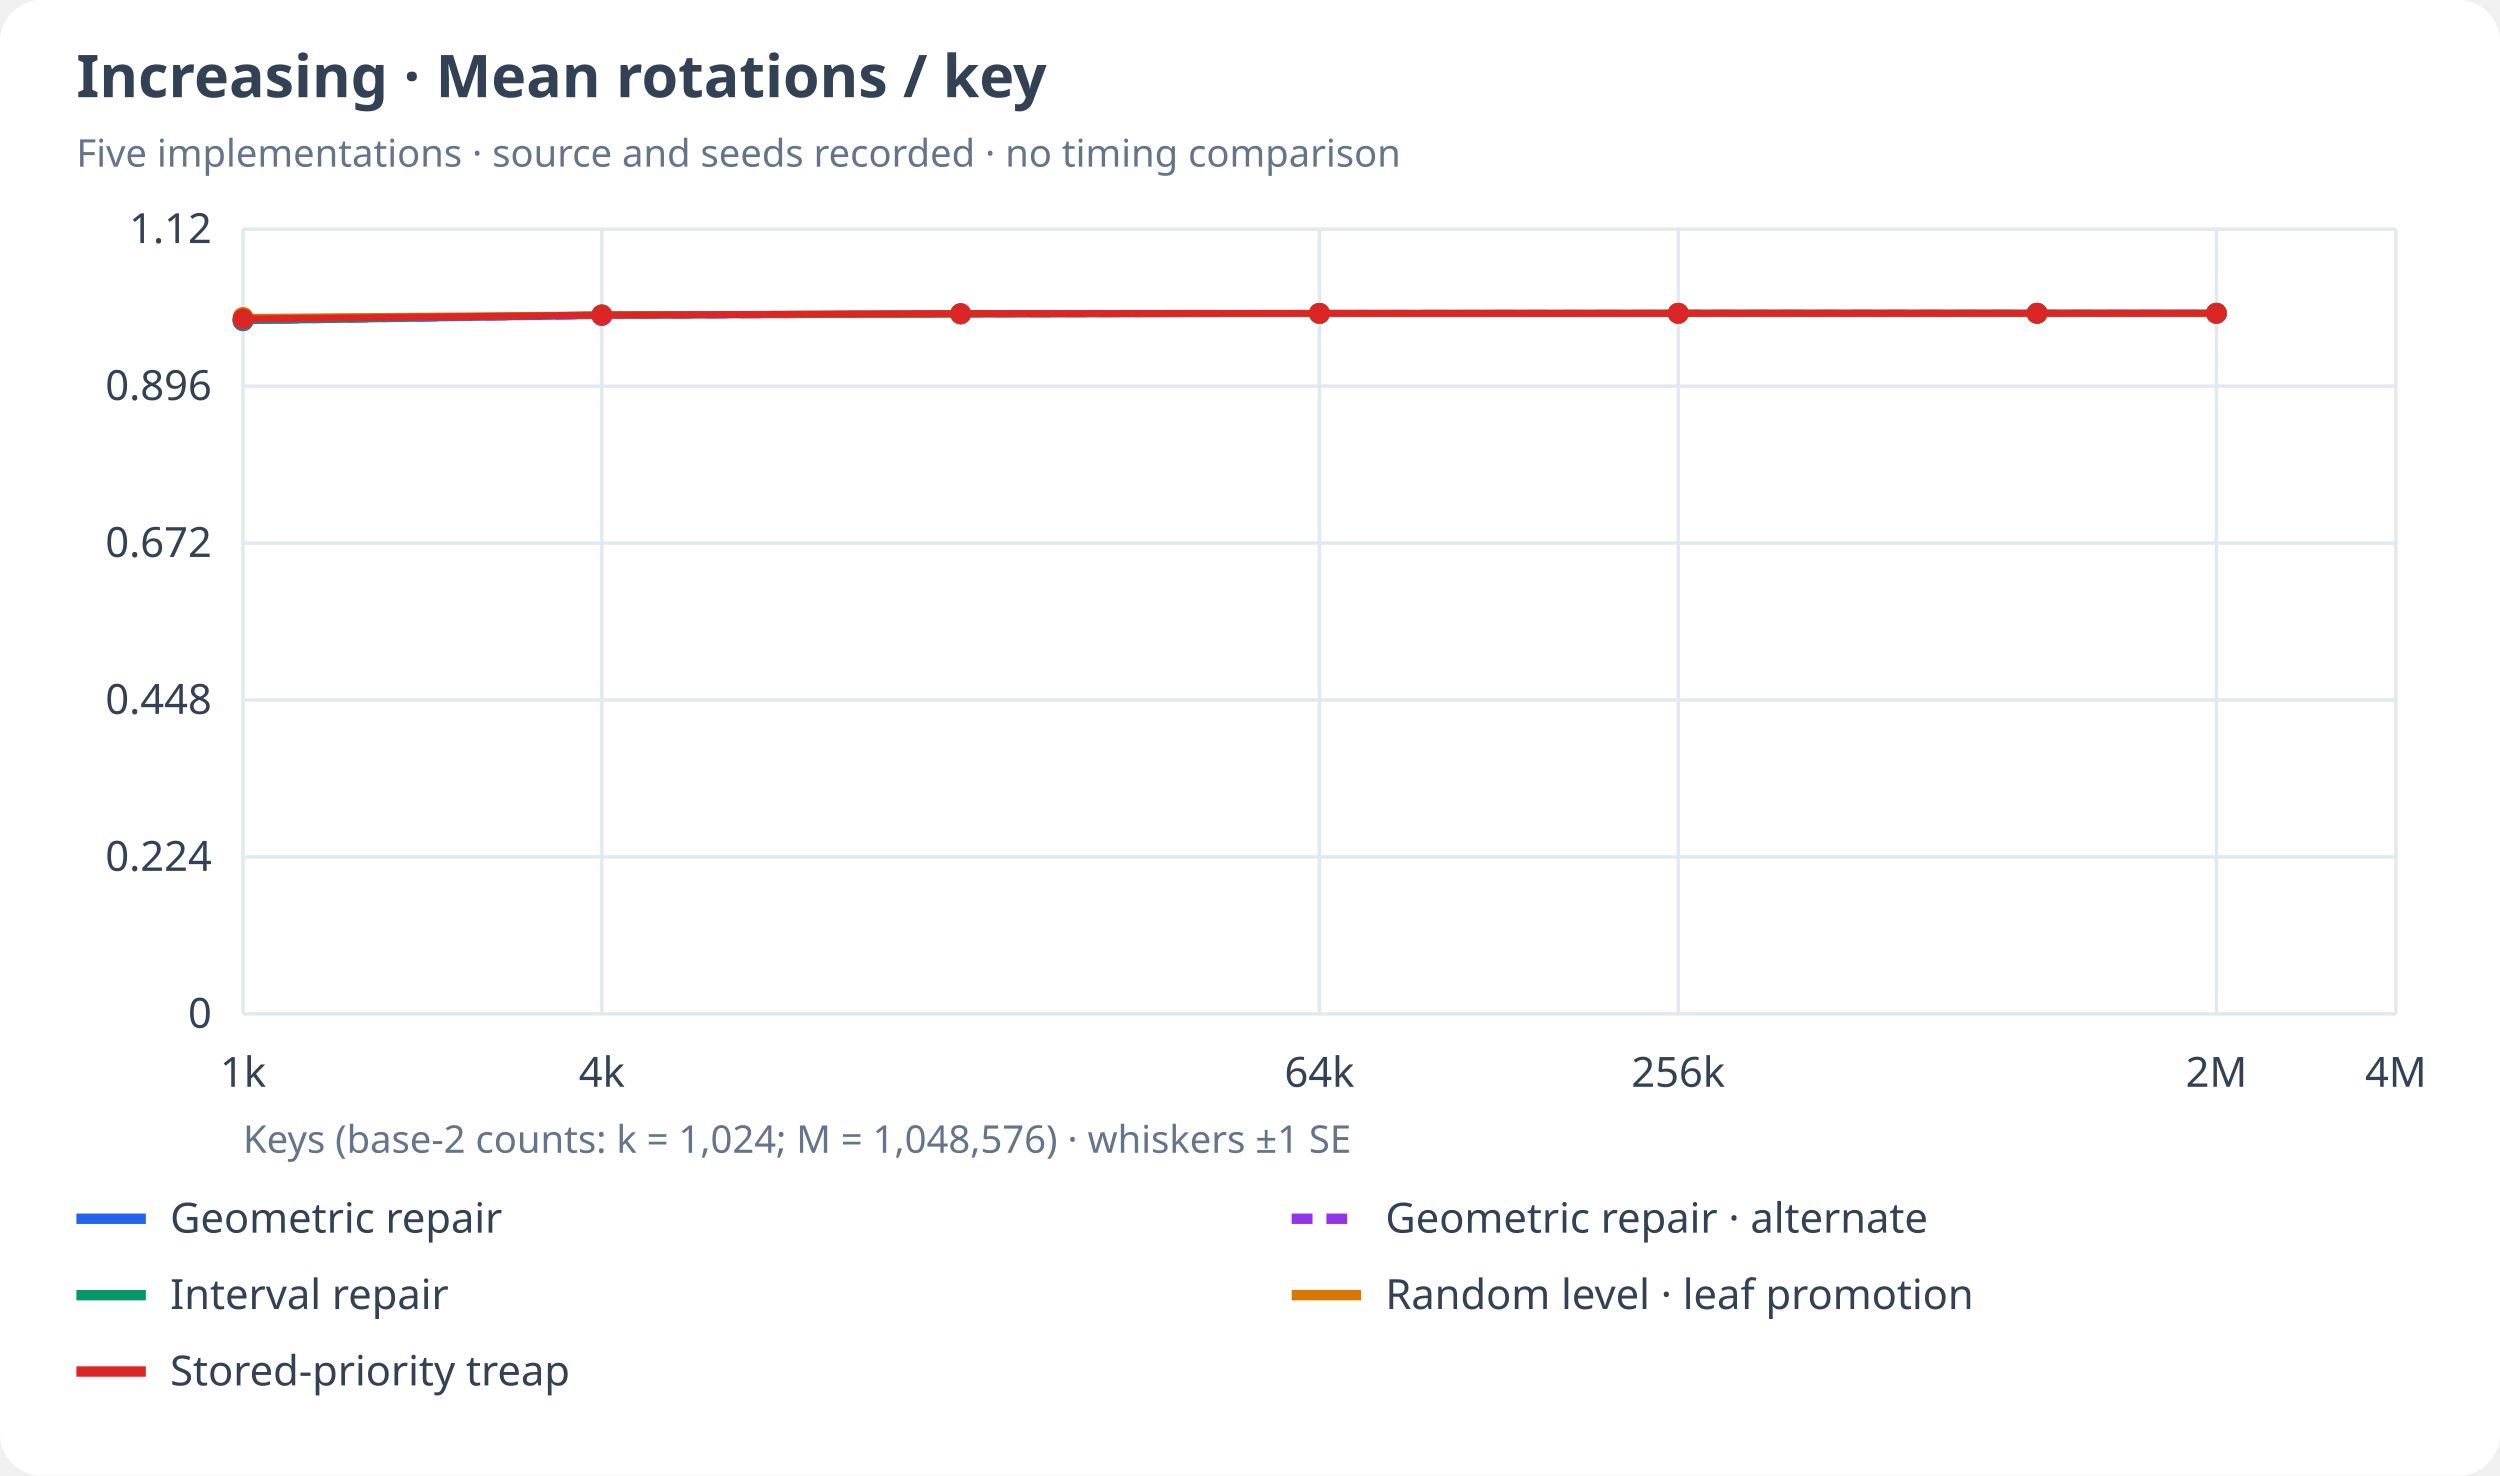
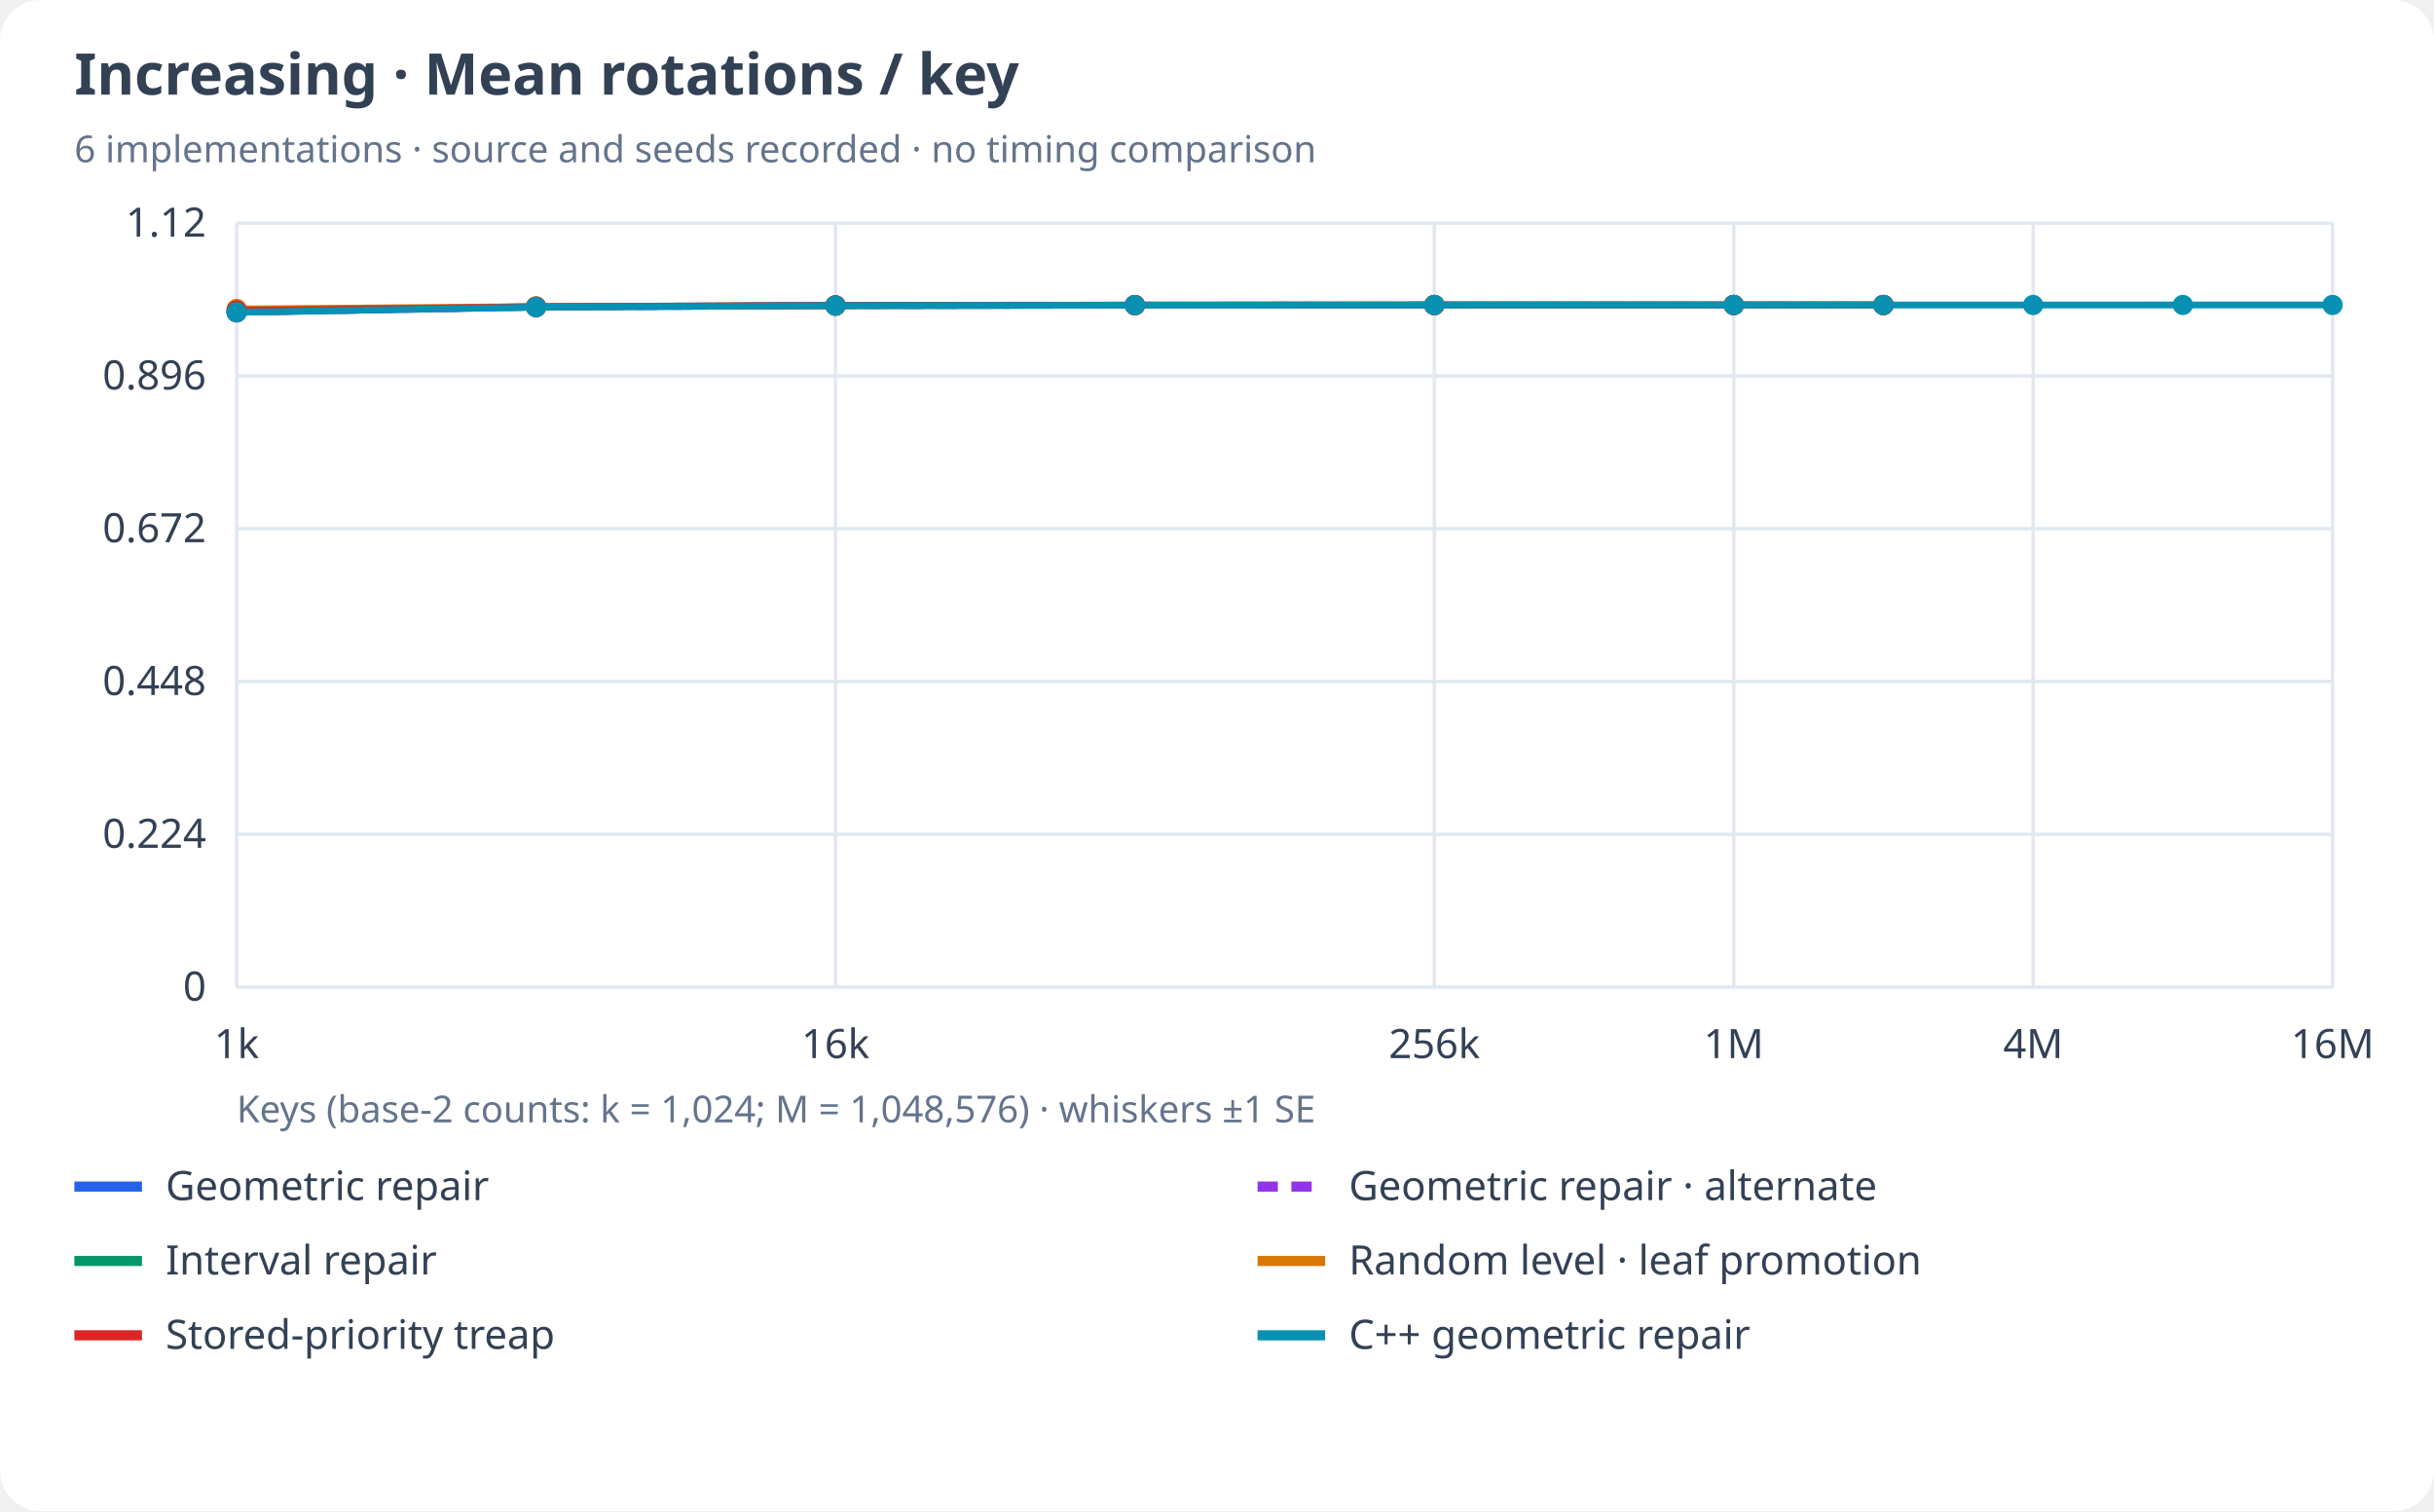
- <svg xmlns="http://www.w3.org/2000/svg" viewBox="0 0 720 425" role="img" aria-labelledby="increasing-mean_rotations-title increasing-mean_rotations-desc">
+ <svg xmlns="http://www.w3.org/2000/svg" viewBox="0 0 720 447" role="img" aria-labelledby="increasing-mean_rotations-title increasing-mean_rotations-desc">
  <style>text{font:12px system-ui,sans-serif;fill:#334155}.grid{stroke:#e2e8f0}</style>
-   <rect width="720" height="425" rx="12" fill="white" />
+   <rect width="720" height="447" rx="12" fill="white" />
  <text x="22" y="28" style="font-size:17px;font-weight:650">Increasing · Mean rotations / key</text>
-   <text x="22" y="48" style="font-size:11px;fill:#64748b">Five implementations · source and seeds recorded · no timing comparison</text>
+   <text x="22" y="48" style="font-size:11px;fill:#64748b">6 implementations · source and seeds recorded · no timing comparison</text>
  <path class="grid" d="M70,292.00h620" />
  <text x="61" y="296.00" text-anchor="end">0</text>
  <path class="grid" d="M70,246.80h620" />
  <text x="61" y="250.80" text-anchor="end">0.224</text>
  <path class="grid" d="M70,201.60h620" />
  <text x="61" y="205.60" text-anchor="end">0.448</text>
  <path class="grid" d="M70,156.40h620" />
  <text x="61" y="160.40" text-anchor="end">0.672</text>
  <path class="grid" d="M70,111.20h620" />
  <text x="61" y="115.20" text-anchor="end">0.896</text>
  <path class="grid" d="M70,66.00h620" />
  <text x="61" y="70.00" text-anchor="end">1.12</text>
  <path class="grid" d="M70.00,66v226" />
  <text x="70.00" y="313" text-anchor="middle">1k</text>
-   <path class="grid" d="M173.33,66v226" />
-   <text x="173.33" y="313" text-anchor="middle">4k</text>
-   <path class="grid" d="M380.00,66v226" />
-   <text x="380.00" y="313" text-anchor="middle">64k</text>
-   <path class="grid" d="M483.33,66v226" />
-   <text x="483.33" y="313" text-anchor="middle">256k</text>
-   <path class="grid" d="M638.33,66v226" />
-   <text x="638.33" y="313" text-anchor="middle">2M</text>
+   <path class="grid" d="M247.14,66v226" />
+   <text x="247.14" y="313" text-anchor="middle">16k</text>
+   <path class="grid" d="M424.29,66v226" />
+   <text x="424.29" y="313" text-anchor="middle">256k</text>
+   <path class="grid" d="M512.86,66v226" />
+   <text x="512.86" y="313" text-anchor="middle">1M</text>
+   <path class="grid" d="M601.43,66v226" />
+   <text x="601.43" y="313" text-anchor="middle">4M</text>
  <path class="grid" d="M690.00,66v226" />
-   <text x="690.00" y="313" text-anchor="middle">4M</text>
+   <text x="690.00" y="313" text-anchor="middle">16M</text>
  <path d="M70.00,92.38V92.38" stroke="#2563eb" />
  <circle cx="70.00" cy="92.38" r="3" fill="#2563eb" />
-   <path d="M70.00,92.38L173.33,90.85" stroke="#2563eb" stroke-width="2" fill="none" />
-   <path d="M173.33,90.85V90.85" stroke="#2563eb" />
-   <circle cx="173.33" cy="90.85" r="3" fill="#2563eb" />
-   <path d="M173.33,90.85L276.67,90.40" stroke="#2563eb" stroke-width="2" fill="none" />
-   <path d="M276.67,90.40V90.40" stroke="#2563eb" />
-   <circle cx="276.67" cy="90.40" r="3" fill="#2563eb" />
-   <path d="M276.67,90.40L380.00,90.27" stroke="#2563eb" stroke-width="2" fill="none" />
-   <path d="M380.00,90.27V90.27" stroke="#2563eb" />
-   <circle cx="380.00" cy="90.27" r="3" fill="#2563eb" />
-   <path d="M380.00,90.27L483.33,90.23" stroke="#2563eb" stroke-width="2" fill="none" />
-   <circle cx="483.33" cy="90.23" r="3" fill="#2563eb" />
-   <path d="M483.33,90.23L586.67,90.22" stroke="#2563eb" stroke-width="2" fill="none" />
-   <circle cx="586.67" cy="90.22" r="3" fill="#2563eb" />
-   <path d="M586.67,90.22L638.33,90.22" stroke="#2563eb" stroke-width="2" fill="none" />
-   <circle cx="638.33" cy="90.22" r="3" fill="#2563eb" />
+   <path d="M70.00,92.38L158.57,90.85" stroke="#2563eb" stroke-width="2" fill="none" />
+   <path d="M158.57,90.85V90.85" stroke="#2563eb" />
+   <circle cx="158.57" cy="90.85" r="3" fill="#2563eb" />
+   <path d="M158.57,90.85L247.14,90.40" stroke="#2563eb" stroke-width="2" fill="none" />
+   <path d="M247.14,90.40V90.40" stroke="#2563eb" />
+   <circle cx="247.14" cy="90.40" r="3" fill="#2563eb" />
+   <path d="M247.14,90.40L335.71,90.27" stroke="#2563eb" stroke-width="2" fill="none" />
+   <path d="M335.71,90.27V90.27" stroke="#2563eb" />
+   <circle cx="335.71" cy="90.27" r="3" fill="#2563eb" />
+   <path d="M335.71,90.27L424.29,90.23" stroke="#2563eb" stroke-width="2" fill="none" />
+   <circle cx="424.29" cy="90.23" r="3" fill="#2563eb" />
+   <path d="M424.29,90.23L512.86,90.22" stroke="#2563eb" stroke-width="2" fill="none" />
+   <circle cx="512.86" cy="90.22" r="3" fill="#2563eb" />
+   <path d="M512.86,90.22L557.14,90.22" stroke="#2563eb" stroke-width="2" fill="none" />
+   <circle cx="557.14" cy="90.22" r="3" fill="#2563eb" />
  <path d="M22,351h20" stroke="#2563eb" stroke-width="3" />
  <text x="49" y="355">Geometric repair</text>
  <path d="M70.00,92.38V92.38" stroke="#9333ea" />
  <circle cx="70.00" cy="92.38" r="3" fill="#9333ea" />
-   <path d="M70.00,92.38L173.33,90.85" stroke="#9333ea" stroke-width="2" fill="none" stroke-dasharray="6 4" />
-   <path d="M173.33,90.85V90.85" stroke="#9333ea" />
-   <circle cx="173.33" cy="90.85" r="3" fill="#9333ea" />
-   <path d="M173.33,90.85L276.67,90.40" stroke="#9333ea" stroke-width="2" fill="none" stroke-dasharray="6 4" />
-   <path d="M276.67,90.40V90.40" stroke="#9333ea" />
-   <circle cx="276.67" cy="90.40" r="3" fill="#9333ea" />
-   <path d="M276.67,90.40L380.00,90.27" stroke="#9333ea" stroke-width="2" fill="none" stroke-dasharray="6 4" />
-   <path d="M380.00,90.27V90.27" stroke="#9333ea" />
-   <circle cx="380.00" cy="90.27" r="3" fill="#9333ea" />
-   <path d="M380.00,90.27L483.33,90.23" stroke="#9333ea" stroke-width="2" fill="none" stroke-dasharray="6 4" />
-   <circle cx="483.33" cy="90.23" r="3" fill="#9333ea" />
-   <path d="M483.33,90.23L586.67,90.22" stroke="#9333ea" stroke-width="2" fill="none" stroke-dasharray="6 4" />
-   <circle cx="586.67" cy="90.22" r="3" fill="#9333ea" />
-   <path d="M586.67,90.22L638.33,90.22" stroke="#9333ea" stroke-width="2" fill="none" stroke-dasharray="6 4" />
-   <circle cx="638.33" cy="90.22" r="3" fill="#9333ea" />
+   <path d="M70.00,92.38L158.57,90.85" stroke="#9333ea" stroke-width="2" fill="none" stroke-dasharray="6 4" />
+   <path d="M158.57,90.85V90.85" stroke="#9333ea" />
+   <circle cx="158.57" cy="90.85" r="3" fill="#9333ea" />
+   <path d="M158.57,90.85L247.14,90.40" stroke="#9333ea" stroke-width="2" fill="none" stroke-dasharray="6 4" />
+   <path d="M247.14,90.40V90.40" stroke="#9333ea" />
+   <circle cx="247.14" cy="90.40" r="3" fill="#9333ea" />
+   <path d="M247.14,90.40L335.71,90.27" stroke="#9333ea" stroke-width="2" fill="none" stroke-dasharray="6 4" />
+   <path d="M335.71,90.27V90.27" stroke="#9333ea" />
+   <circle cx="335.71" cy="90.27" r="3" fill="#9333ea" />
+   <path d="M335.71,90.27L424.29,90.23" stroke="#9333ea" stroke-width="2" fill="none" stroke-dasharray="6 4" />
+   <circle cx="424.29" cy="90.23" r="3" fill="#9333ea" />
+   <path d="M424.29,90.23L512.86,90.22" stroke="#9333ea" stroke-width="2" fill="none" stroke-dasharray="6 4" />
+   <circle cx="512.86" cy="90.22" r="3" fill="#9333ea" />
+   <path d="M512.86,90.22L557.14,90.22" stroke="#9333ea" stroke-width="2" fill="none" stroke-dasharray="6 4" />
+   <circle cx="557.14" cy="90.22" r="3" fill="#9333ea" />
  <path d="M372,351h20" stroke="#9333ea" stroke-width="3" stroke-dasharray="6 4" />
  <text x="399" y="355">Geometric repair · alternate</text>
  <path d="M70.00,92.32V92.18" stroke="#059669" />
  <circle cx="70.00" cy="92.25" r="3" fill="#059669" />
-   <path d="M70.00,92.25L173.33,90.66" stroke="#059669" stroke-width="2" fill="none" />
-   <path d="M173.33,90.81V90.51" stroke="#059669" />
-   <circle cx="173.33" cy="90.66" r="3" fill="#059669" />
-   <path d="M173.33,90.66L276.67,90.40" stroke="#059669" stroke-width="2" fill="none" />
-   <path d="M276.67,90.41V90.39" stroke="#059669" />
-   <circle cx="276.67" cy="90.40" r="3" fill="#059669" />
-   <path d="M276.67,90.40L380.00,90.26" stroke="#059669" stroke-width="2" fill="none" />
-   <path d="M380.00,90.26V90.26" stroke="#059669" />
-   <circle cx="380.00" cy="90.26" r="3" fill="#059669" />
-   <path d="M380.00,90.26L483.33,90.23" stroke="#059669" stroke-width="2" fill="none" />
-   <circle cx="483.33" cy="90.23" r="3" fill="#059669" />
-   <path d="M483.33,90.23L586.67,90.22" stroke="#059669" stroke-width="2" fill="none" />
-   <circle cx="586.67" cy="90.22" r="3" fill="#059669" />
-   <path d="M586.67,90.22L638.33,90.22" stroke="#059669" stroke-width="2" fill="none" />
-   <circle cx="638.33" cy="90.22" r="3" fill="#059669" />
+   <path d="M70.00,92.25L158.57,90.66" stroke="#059669" stroke-width="2" fill="none" />
+   <path d="M158.57,90.81V90.51" stroke="#059669" />
+   <circle cx="158.57" cy="90.66" r="3" fill="#059669" />
+   <path d="M158.57,90.66L247.14,90.40" stroke="#059669" stroke-width="2" fill="none" />
+   <path d="M247.14,90.41V90.39" stroke="#059669" />
+   <circle cx="247.14" cy="90.40" r="3" fill="#059669" />
+   <path d="M247.14,90.40L335.71,90.26" stroke="#059669" stroke-width="2" fill="none" />
+   <path d="M335.71,90.26V90.26" stroke="#059669" />
+   <circle cx="335.71" cy="90.26" r="3" fill="#059669" />
+   <path d="M335.71,90.26L424.29,90.23" stroke="#059669" stroke-width="2" fill="none" />
+   <circle cx="424.29" cy="90.23" r="3" fill="#059669" />
+   <path d="M424.29,90.23L512.86,90.22" stroke="#059669" stroke-width="2" fill="none" />
+   <circle cx="512.86" cy="90.22" r="3" fill="#059669" />
+   <path d="M512.86,90.22L557.14,90.22" stroke="#059669" stroke-width="2" fill="none" />
+   <circle cx="557.14" cy="90.22" r="3" fill="#059669" />
  <path d="M22,373h20" stroke="#059669" stroke-width="3" />
  <text x="49" y="377">Interval repair</text>
  <path d="M70.00,91.89V90.90" stroke="#d97706" />
  <circle cx="70.00" cy="91.40" r="3" fill="#d97706" />
-   <path d="M70.00,91.40L173.33,90.71" stroke="#d97706" stroke-width="2" fill="none" />
-   <path d="M173.33,90.76V90.65" stroke="#d97706" />
-   <circle cx="173.33" cy="90.71" r="3" fill="#d97706" />
-   <path d="M173.33,90.71L276.67,90.39" stroke="#d97706" stroke-width="2" fill="none" />
-   <path d="M276.67,90.39V90.39" stroke="#d97706" />
-   <circle cx="276.67" cy="90.39" r="3" fill="#d97706" />
-   <path d="M276.67,90.39L380.00,90.26" stroke="#d97706" stroke-width="2" fill="none" />
-   <path d="M380.00,90.27V90.26" stroke="#d97706" />
-   <circle cx="380.00" cy="90.26" r="3" fill="#d97706" />
-   <path d="M380.00,90.26L483.33,90.23" stroke="#d97706" stroke-width="2" fill="none" />
-   <circle cx="483.33" cy="90.23" r="3" fill="#d97706" />
-   <path d="M483.33,90.23L586.67,90.22" stroke="#d97706" stroke-width="2" fill="none" />
-   <circle cx="586.67" cy="90.22" r="3" fill="#d97706" />
-   <path d="M586.67,90.22L638.33,90.22" stroke="#d97706" stroke-width="2" fill="none" />
-   <circle cx="638.33" cy="90.22" r="3" fill="#d97706" />
+   <path d="M70.00,91.40L158.57,90.71" stroke="#d97706" stroke-width="2" fill="none" />
+   <path d="M158.57,90.76V90.65" stroke="#d97706" />
+   <circle cx="158.57" cy="90.71" r="3" fill="#d97706" />
+   <path d="M158.57,90.71L247.14,90.39" stroke="#d97706" stroke-width="2" fill="none" />
+   <path d="M247.14,90.39V90.39" stroke="#d97706" />
+   <circle cx="247.14" cy="90.39" r="3" fill="#d97706" />
+   <path d="M247.14,90.39L335.71,90.26" stroke="#d97706" stroke-width="2" fill="none" />
+   <path d="M335.71,90.27V90.26" stroke="#d97706" />
+   <circle cx="335.71" cy="90.26" r="3" fill="#d97706" />
+   <path d="M335.71,90.26L424.29,90.23" stroke="#d97706" stroke-width="2" fill="none" />
+   <circle cx="424.29" cy="90.23" r="3" fill="#d97706" />
+   <path d="M424.29,90.23L512.86,90.22" stroke="#d97706" stroke-width="2" fill="none" />
+   <circle cx="512.86" cy="90.22" r="3" fill="#d97706" />
+   <path d="M512.86,90.22L557.14,90.22" stroke="#d97706" stroke-width="2" fill="none" />
+   <circle cx="557.14" cy="90.22" r="3" fill="#d97706" />
  <path d="M372,373h20" stroke="#d97706" stroke-width="3" />
  <text x="399" y="377">Random level · leaf promotion</text>
  <path d="M70.00,92.03V91.68" stroke="#dc2626" />
  <circle cx="70.00" cy="91.86" r="3" fill="#dc2626" />
-   <path d="M70.00,91.86L173.33,90.74" stroke="#dc2626" stroke-width="2" fill="none" />
-   <path d="M173.33,90.81V90.67" stroke="#dc2626" />
-   <circle cx="173.33" cy="90.74" r="3" fill="#dc2626" />
-   <path d="M173.33,90.74L276.67,90.31" stroke="#dc2626" stroke-width="2" fill="none" />
-   <path d="M276.67,90.33V90.29" stroke="#dc2626" />
-   <circle cx="276.67" cy="90.31" r="3" fill="#dc2626" />
-   <path d="M276.67,90.31L380.00,90.24" stroke="#dc2626" stroke-width="2" fill="none" />
-   <path d="M380.00,90.25V90.23" stroke="#dc2626" />
-   <circle cx="380.00" cy="90.24" r="3" fill="#dc2626" />
-   <path d="M380.00,90.24L483.33,90.23" stroke="#dc2626" stroke-width="2" fill="none" />
-   <circle cx="483.33" cy="90.23" r="3" fill="#dc2626" />
-   <path d="M483.33,90.23L586.67,90.22" stroke="#dc2626" stroke-width="2" fill="none" />
-   <circle cx="586.67" cy="90.22" r="3" fill="#dc2626" />
-   <path d="M586.67,90.22L638.33,90.22" stroke="#dc2626" stroke-width="2" fill="none" />
-   <circle cx="638.33" cy="90.22" r="3" fill="#dc2626" />
+   <path d="M70.00,91.86L158.57,90.74" stroke="#dc2626" stroke-width="2" fill="none" />
+   <path d="M158.57,90.81V90.67" stroke="#dc2626" />
+   <circle cx="158.57" cy="90.74" r="3" fill="#dc2626" />
+   <path d="M158.57,90.74L247.14,90.31" stroke="#dc2626" stroke-width="2" fill="none" />
+   <path d="M247.14,90.33V90.29" stroke="#dc2626" />
+   <circle cx="247.14" cy="90.31" r="3" fill="#dc2626" />
+   <path d="M247.14,90.31L335.71,90.24" stroke="#dc2626" stroke-width="2" fill="none" />
+   <path d="M335.71,90.25V90.23" stroke="#dc2626" />
+   <circle cx="335.71" cy="90.24" r="3" fill="#dc2626" />
+   <path d="M335.71,90.24L424.29,90.23" stroke="#dc2626" stroke-width="2" fill="none" />
+   <circle cx="424.29" cy="90.23" r="3" fill="#dc2626" />
+   <path d="M424.29,90.23L512.86,90.22" stroke="#dc2626" stroke-width="2" fill="none" />
+   <circle cx="512.86" cy="90.22" r="3" fill="#dc2626" />
+   <path d="M512.86,90.22L557.14,90.22" stroke="#dc2626" stroke-width="2" fill="none" />
+   <circle cx="557.14" cy="90.22" r="3" fill="#dc2626" />
  <path d="M22,395h20" stroke="#dc2626" stroke-width="3" />
  <text x="49" y="399">Stored-priority treap</text>
+   <path d="M70.00,92.38V92.38" stroke="#0891b2" />
+   <circle cx="70.00" cy="92.38" r="3" fill="#0891b2" />
+   <path d="M70.00,92.38L158.57,90.85" stroke="#0891b2" stroke-width="2" fill="none" />
+   <path d="M158.57,90.85V90.85" stroke="#0891b2" />
+   <circle cx="158.57" cy="90.85" r="3" fill="#0891b2" />
+   <path d="M158.57,90.85L247.14,90.40" stroke="#0891b2" stroke-width="2" fill="none" />
+   <path d="M247.14,90.40V90.40" stroke="#0891b2" />
+   <circle cx="247.14" cy="90.40" r="3" fill="#0891b2" />
+   <path d="M247.14,90.40L335.71,90.27" stroke="#0891b2" stroke-width="2" fill="none" />
+   <path d="M335.71,90.27V90.27" stroke="#0891b2" />
+   <circle cx="335.71" cy="90.27" r="3" fill="#0891b2" />
+   <path d="M335.71,90.27L424.29,90.23" stroke="#0891b2" stroke-width="2" fill="none" />
+   <circle cx="424.29" cy="90.23" r="3" fill="#0891b2" />
+   <path d="M424.29,90.23L512.86,90.22" stroke="#0891b2" stroke-width="2" fill="none" />
+   <circle cx="512.86" cy="90.22" r="3" fill="#0891b2" />
+   <path d="M512.86,90.22L557.14,90.22" stroke="#0891b2" stroke-width="2" fill="none" />
+   <circle cx="557.14" cy="90.22" r="3" fill="#0891b2" />
+   <path d="M557.14,90.22L601.43,90.22" stroke="#0891b2" stroke-width="2" fill="none" />
+   <circle cx="601.43" cy="90.22" r="3" fill="#0891b2" />
+   <path d="M601.43,90.22L645.71,90.21" stroke="#0891b2" stroke-width="2" fill="none" />
+   <circle cx="645.71" cy="90.21" r="3" fill="#0891b2" />
+   <path d="M645.71,90.21L690.00,90.21" stroke="#0891b2" stroke-width="2" fill="none" />
+   <circle cx="690.00" cy="90.21" r="3" fill="#0891b2" />
+   <path d="M372,395h20" stroke="#0891b2" stroke-width="3" />
+   <text x="399" y="399">C++ geometric repair</text>
  <text x="70" y="332" style="font-size:11px;fill:#64748b">Keys (base-2 counts: k = 1,024; M = 1,048,576) · whiskers ±1 SE</text>
</svg>
